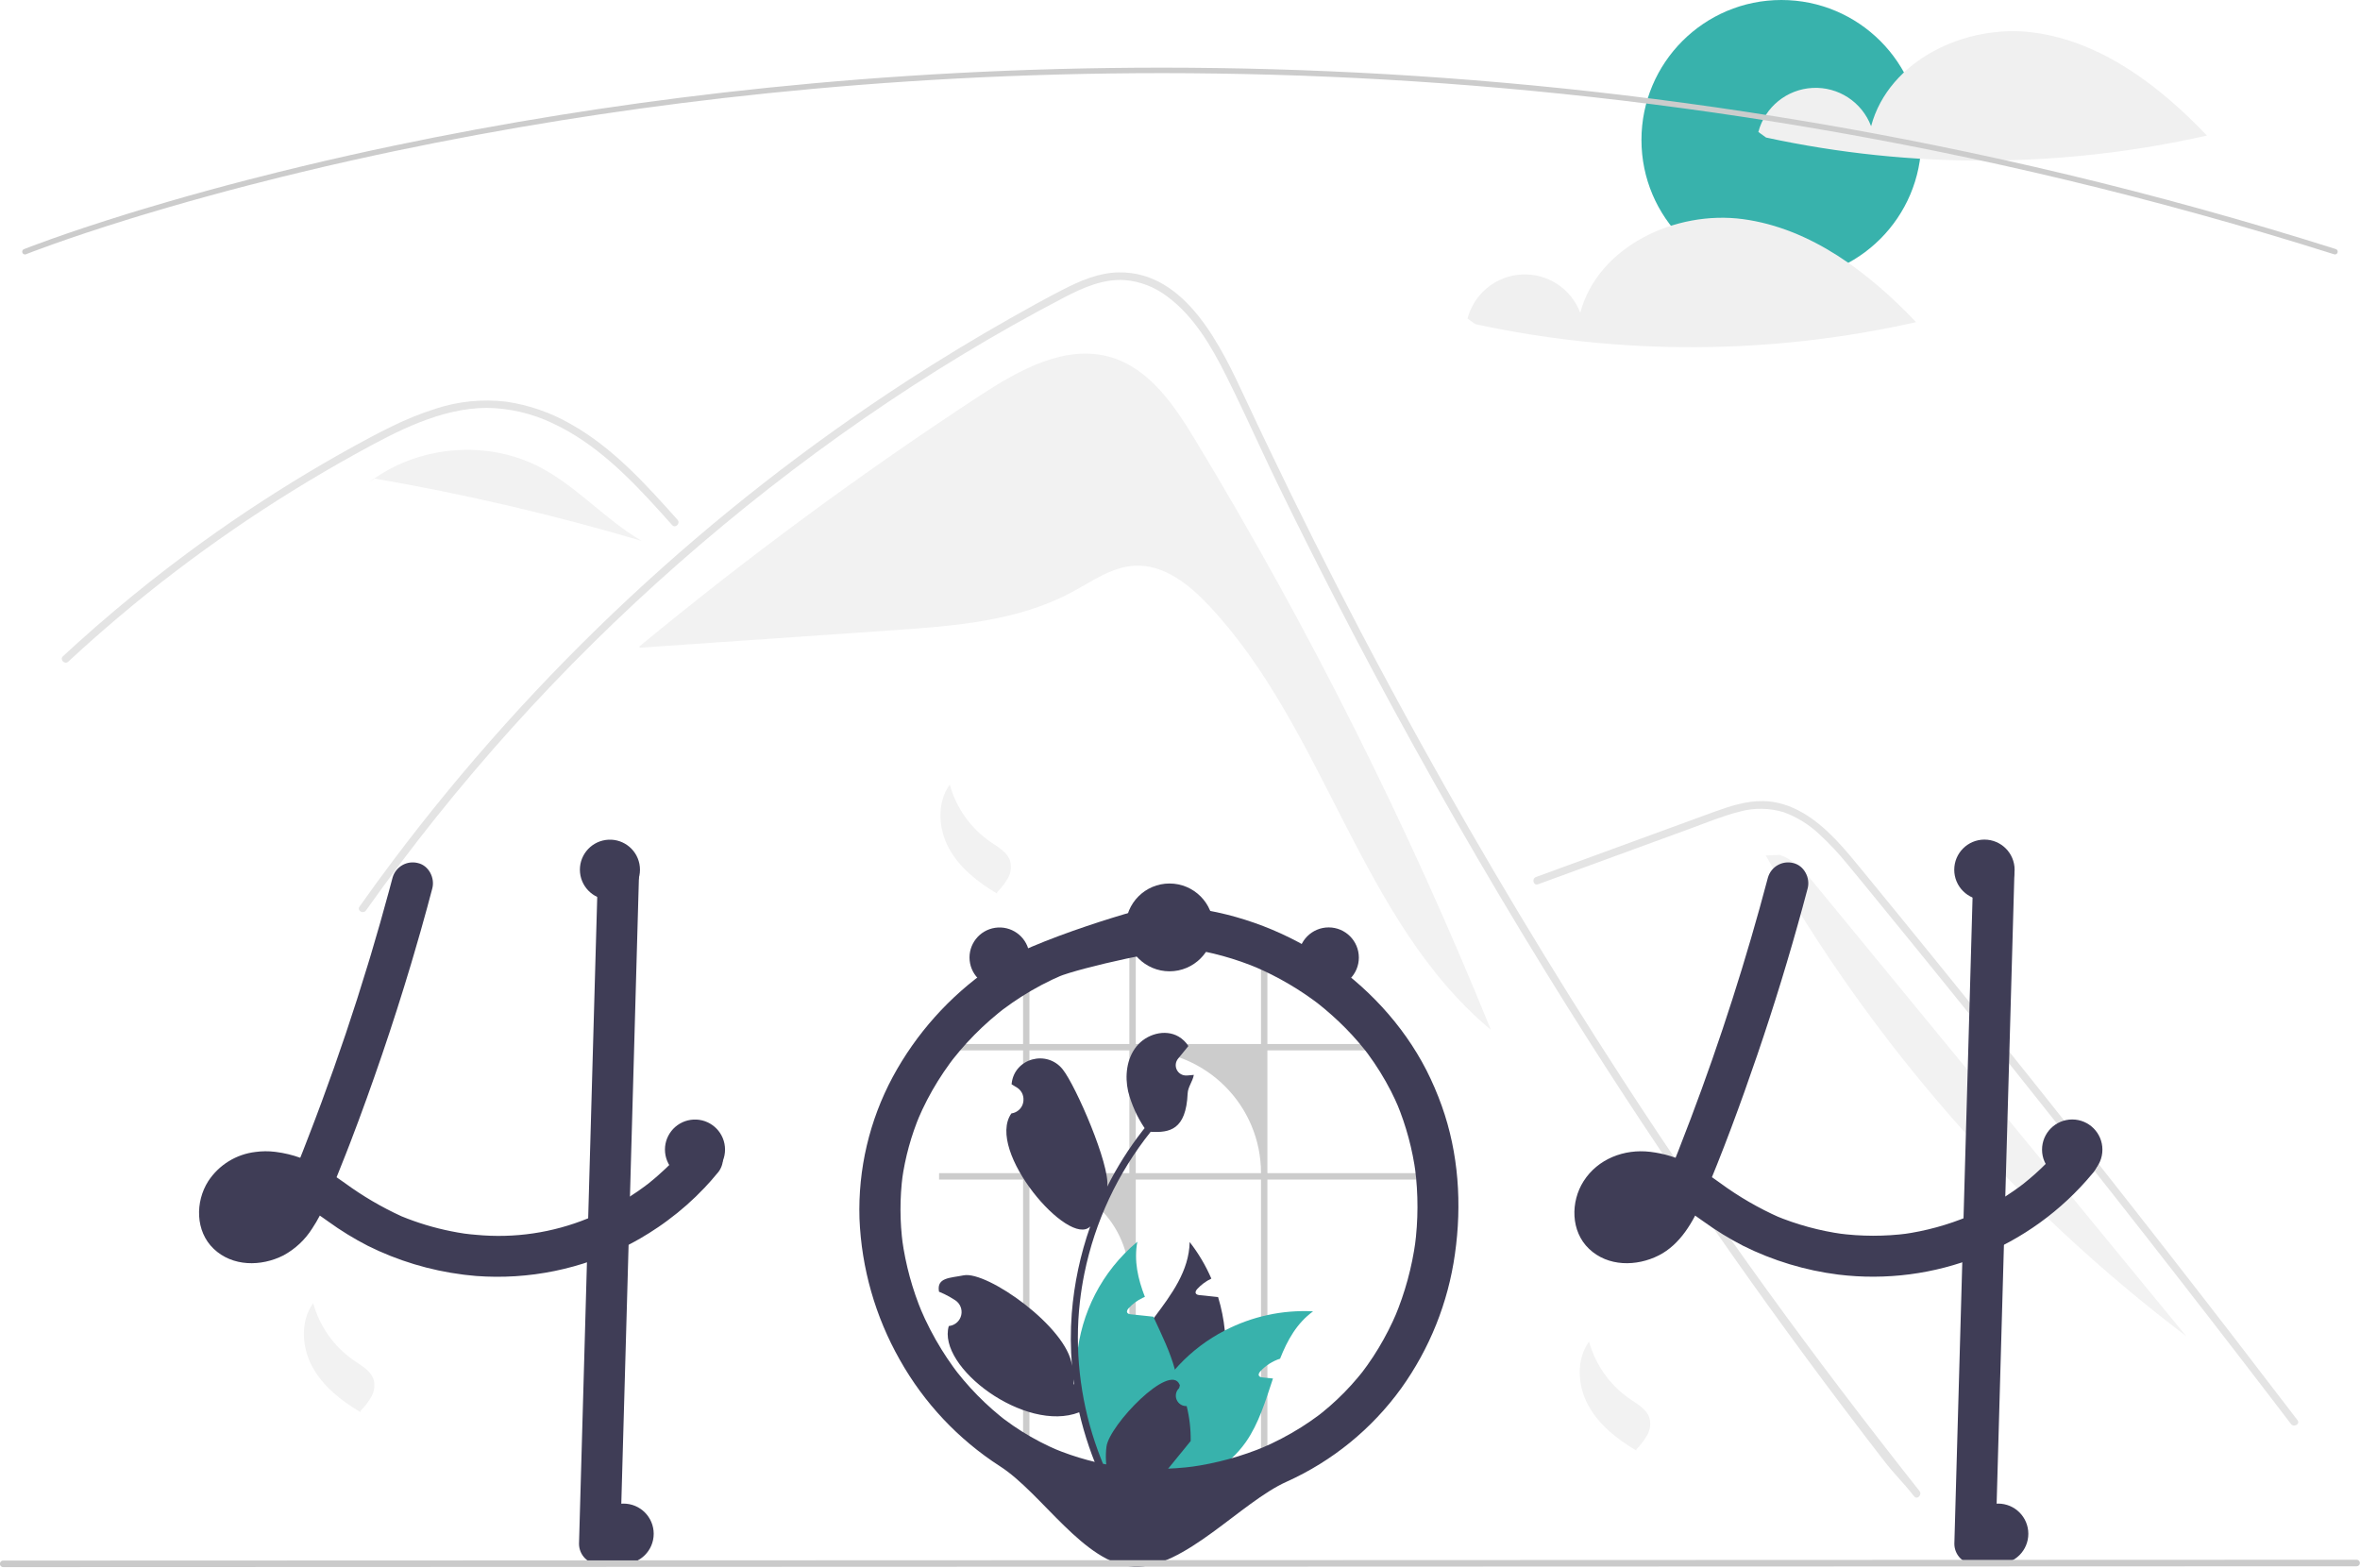
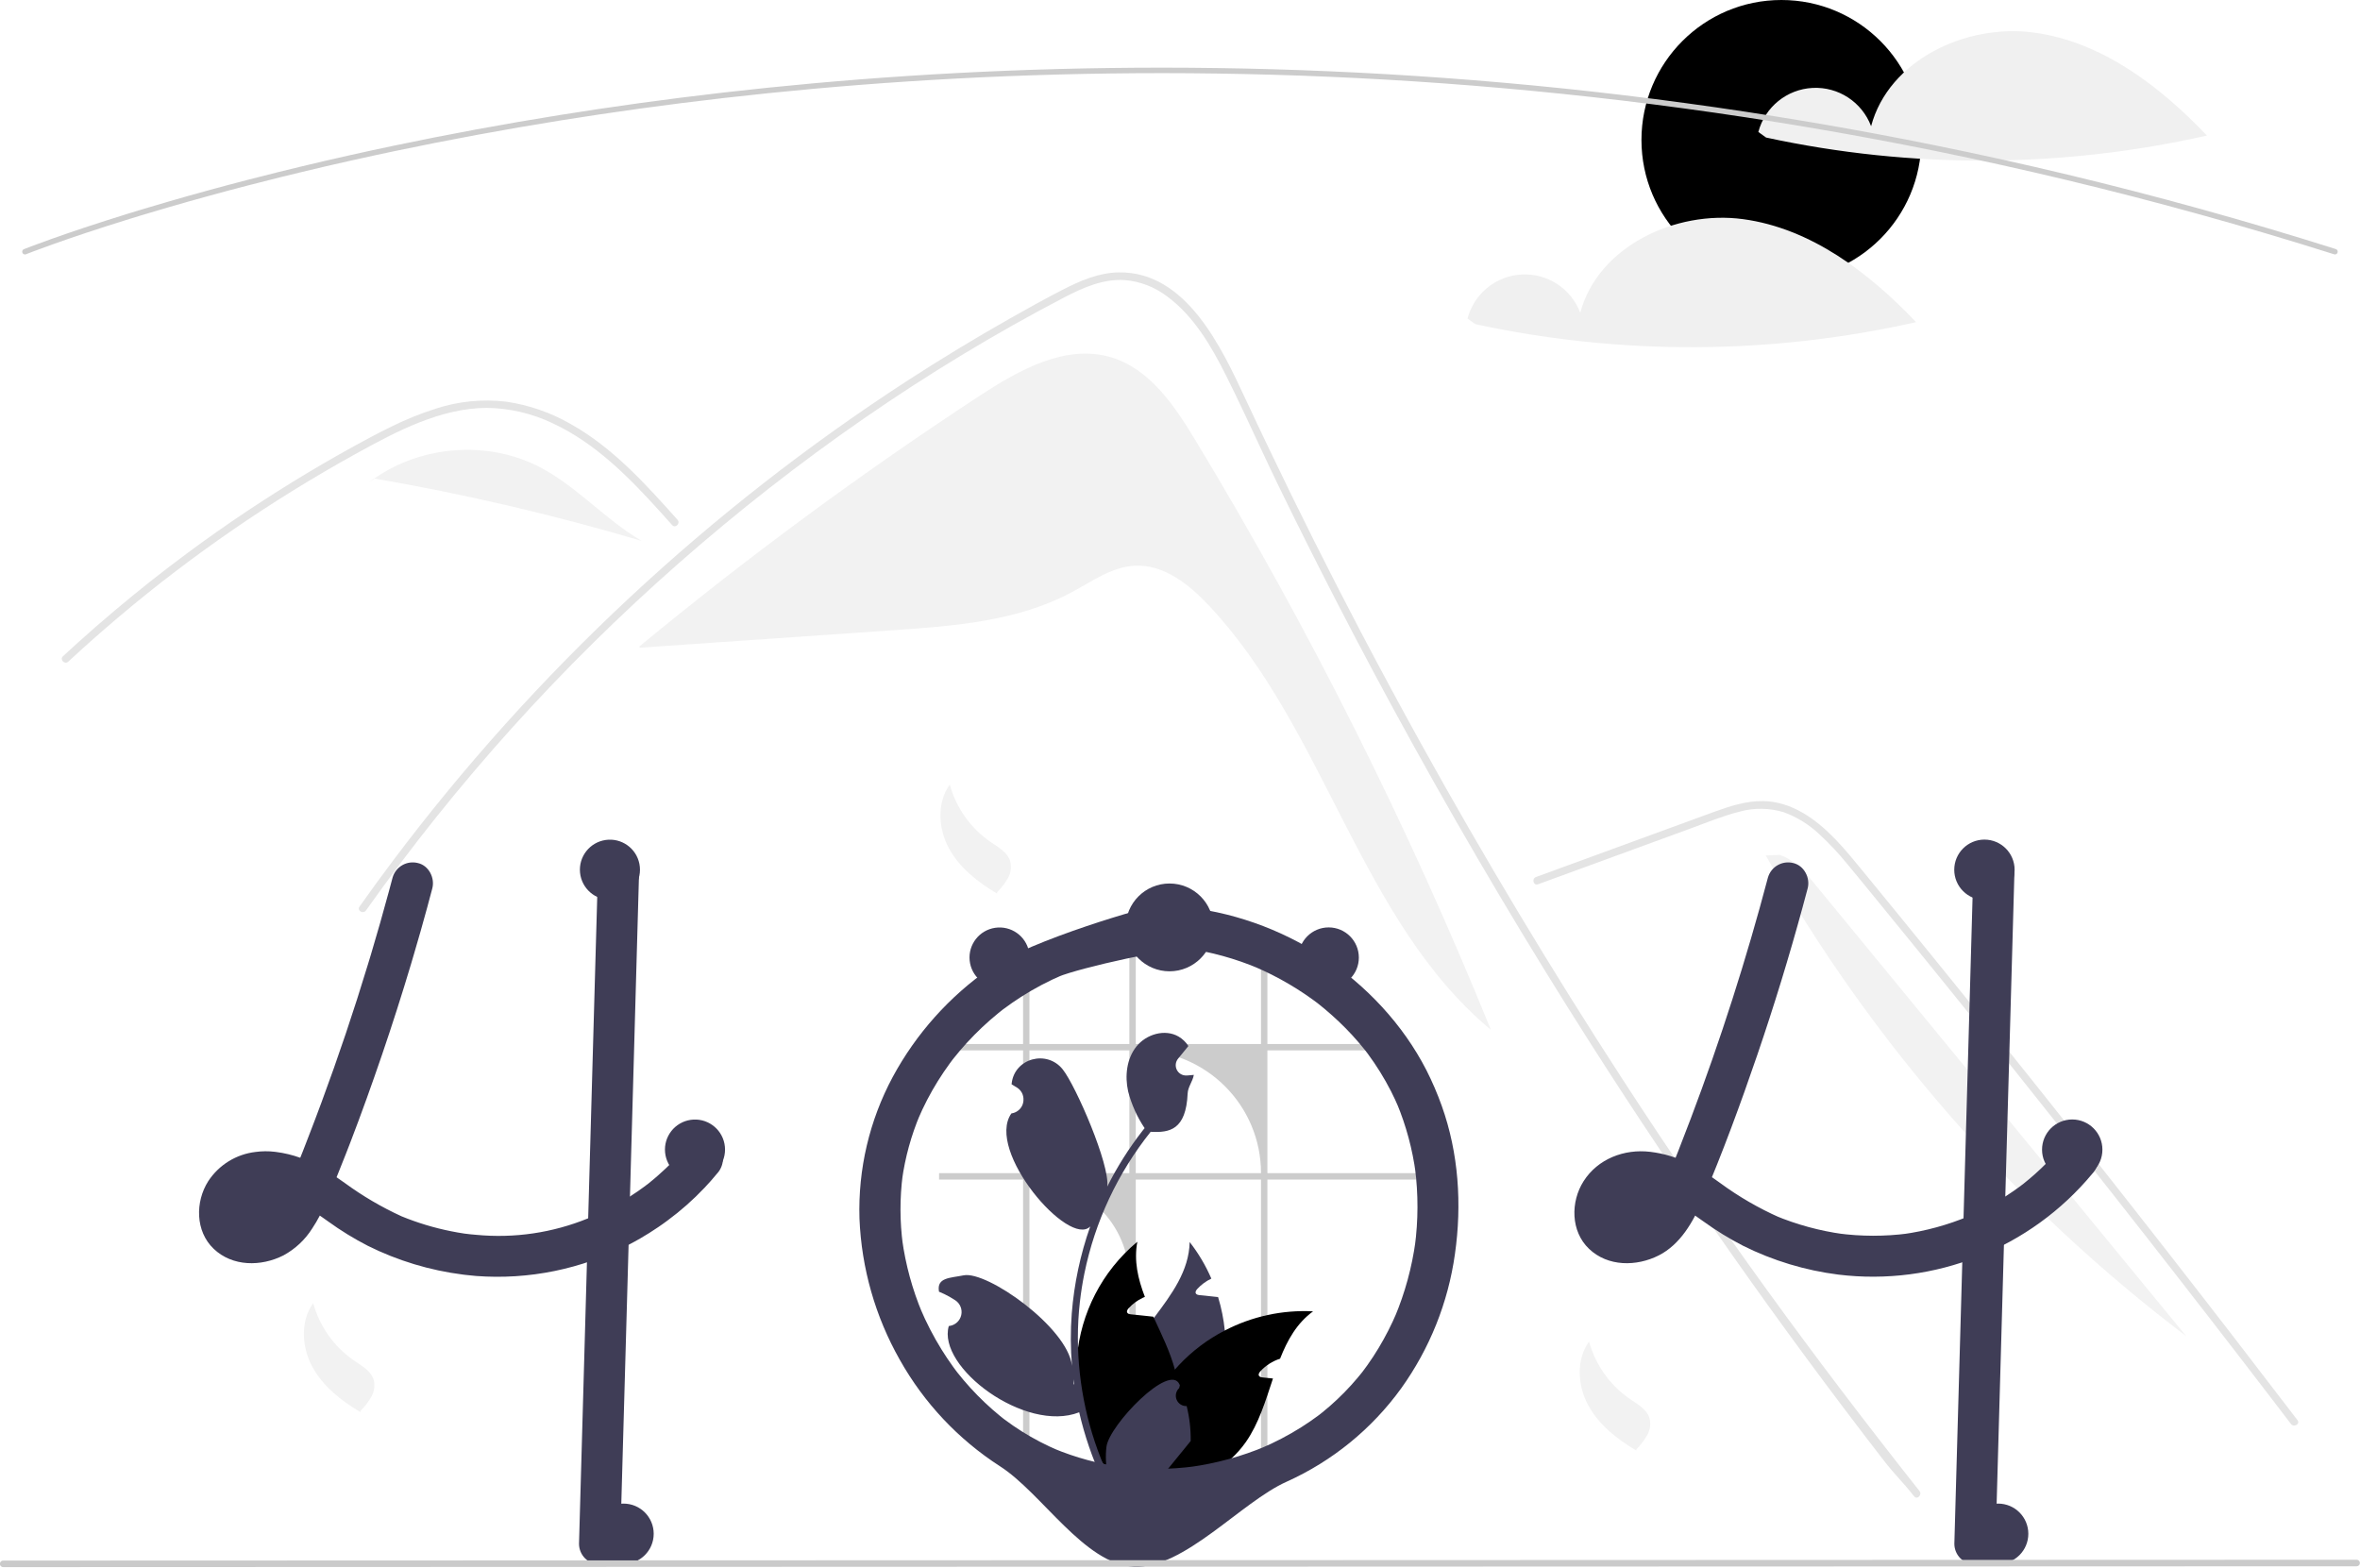
- <svg xmlns="http://www.w3.org/2000/svg" data-name="Layer 1" width="860.131" height="571.148" viewBox="0 0 860.131 571.148">
+ <svg xmlns="http://www.w3.org/2000/svg" class="%2$s" data-name="Layer 1" width="860.131" height="571.148" viewBox="0 0 860.131 571.148">
  <path d="M605.67,324.953c-7.669-12.684-16.757-26.228-30.99-30.37-16.482-4.796-33.413,4.732-47.775,14.135a1392.157,1392.157,0,0,0-123.893,91.283l.043.492q46.226-3.188,92.451-6.376c22.265-1.535,45.296-3.283,64.972-13.816,7.467-3.997,14.745-9.336,23.206-9.708,10.512-.462,19.677,6.879,26.88,14.549,42.607,45.371,54.937,114.754,102.738,154.616A1516.995,1516.995,0,0,0,605.67,324.953Z" transform="translate(-169.9343 -164.426)" fill="#f2f2f2" />
  <path d="M867.571,709.781c-4.712-5.95-6.637-7.343-11.285-13.348q-56.764-73.416-106.708-151.792-33.924-53.23-64.483-108.504-14.549-26.278-28.3-52.969-10.67-20.695-20.865-41.638c-1.944-3.988-3.832-7.994-5.711-12.009-4.428-9.442-8.773-18.93-13.439-28.244-5.317-10.616-11.789-21.745-21.553-28.877a29.405,29.405,0,0,0-15.319-5.895c-7.948-.513-15.282,2.769-22.176,6.353-50.439,26.301-97.659,59.276-140.37,96.798A730.778,730.778,0,0,0,303.322,496.247c-1.008,1.439-3.392.064-2.374-1.384q6.009-8.498,12.257-16.813A734.817,734.817,0,0,1,500.805,303.064q18.248-11.826,37.183-22.542c6.362-3.603,12.752-7.16,19.251-10.497,6.371-3.273,13.137-6.215,20.416-6.325,24.77-.385,37.595,27.667,46.405,46.542q4.153,8.911,8.406,17.766,16.075,33.621,33.387,66.628,10.685,20.379,21.837,40.52,34.707,62.718,73.779,122.897c34.506,53.143,68.737,100.089,108.046,149.785C870.596,709.213,868.662,711.175,867.571,709.781Z" transform="translate(-169.9343 -164.426)" fill="#e4e4e4" />
  <path d="M414.916,355.804c-1.439-1.604-2.869-3.209-4.318-4.813-11.422-12.633-23.679-25.118-39.364-32.361a57.11,57.11,0,0,0-23.927-5.546c-8.562.028-16.932,2.273-24.843,5.418-3.74,1.494-7.398,3.19-11.001,4.996-4.116,2.072-8.159,4.281-12.183,6.509q-11.331,6.27-22.368,13.091-21.961,13.572-42.546,29.216-10.671,8.113-20.902,16.758-9.516,8.031-18.646,16.492c-1.302,1.201-3.245-.743-1.944-1.943,1.604-1.494,3.227-2.979,4.85-4.446q6.875-6.215,13.971-12.193,12.939-10.918,26.549-20.993,21.163-15.676,43.783-29.225,11.304-6.765,22.918-12.963c2.338-1.247,4.703-2.466,7.096-3.621a113.116,113.116,0,0,1,16.868-6.866,60.006,60.006,0,0,1,25.476-2.503,66.327,66.327,0,0,1,23.505,8.131c15.401,8.608,27.346,21.919,38.97,34.909C418.033,355.171,416.099,357.124,414.916,355.804Z" transform="translate(-169.9343 -164.426)" fill="#e4e4e4" />
  <path d="M730.477,486.711l36.905-13.498,18.323-6.702c5.968-2.183,11.921-4.667,18.09-6.23a28.539,28.539,0,0,1,16.374.209,37.738,37.738,0,0,1,12.771,7.917,103.64,103.64,0,0,1,10.475,11.186c3.989,4.794,7.92,9.639,11.868,14.467q24.441,29.891,48.563,60.041,24.121,30.15,47.92,60.556,23.857,30.48,47.385,61.216,2.882,3.765,5.76,7.534c1.06,1.388,3.449.02,2.375-1.388Q983.582,650.974,959.549,620.184q-24.092-30.864-48.516-61.466-24.424-30.601-49.179-60.937-6.167-7.558-12.354-15.099c-3.48-4.241-6.92-8.527-10.736-12.474-7.005-7.245-15.758-13.648-26.234-13.822-6.16-.102-12.121,1.852-17.844,3.923-6.17,2.232-12.325,4.506-18.486,6.759l-37.163,13.592-9.291,3.398c-1.649.603-.937,3.262.731,2.652Z" transform="translate(-169.9343 -164.426)" fill="#e4e4e4" />
  <path d="M366.377,334.526c-18.754-9.639-42.771-7.751-60.005,4.291a855.847,855.847,0,0,1,97.371,22.726C390.46,353.759,380.07,341.563,366.377,334.526Z" transform="translate(-169.9343 -164.426)" fill="#f2f2f2" />
  <path d="M306.188,338.784l-3.61,2.935c1.221-1.027,2.491-1.99,3.795-2.901C306.311,338.807,306.249,338.795,306.188,338.784Z" transform="translate(-169.9343 -164.426)" fill="#f2f2f2" />
  <path d="M831.549,486.846c-3.633-4.422-7.56-9.052-12.994-10.848l-5.073.2A575.436,575.436,0,0,0,966.749,651.418Q899.149,569.132,831.549,486.846Z" transform="translate(-169.9343 -164.426)" fill="#f2f2f2" />
  <path d="M516.084,450.367A37.481,37.481,0,0,0,531.015,471.325c2.82,1.92,6.157,3.762,7.122,7.035a8.379,8.379,0,0,1-.874,6.15,24.884,24.884,0,0,1-3.861,5.041l-.137.512c-6.998-4.147-13.656-9.393-17.522-16.551s-4.406-16.539.341-23.145" transform="translate(-169.9343 -164.426)" fill="#f2f2f2" />
  <path d="M749.084,653.367A37.481,37.481,0,0,0,764.015,674.325c2.82,1.92,6.157,3.762,7.122,7.035a8.379,8.379,0,0,1-.874,6.15,24.884,24.884,0,0,1-3.861,5.041l-.137.512c-6.998-4.147-13.656-9.393-17.522-16.551s-4.406-16.539.341-23.145" transform="translate(-169.9343 -164.426)" fill="#f2f2f2" />
  <path d="M284.084,639.367A37.481,37.481,0,0,0,299.015,660.325c2.82,1.92,6.157,3.762,7.122,7.035a8.379,8.379,0,0,1-.874,6.15,24.884,24.884,0,0,1-3.861,5.041l-.137.512c-6.998-4.147-13.656-9.393-17.522-16.551s-4.406-16.539.341-23.145" transform="translate(-169.9343 -164.426)" fill="#f2f2f2" />
-   <circle cx="649.249" cy="51" r="51" fill="#38b2ac" />
+   <circle cx="649.249" cy="51" r="51" fill="%1$s" />
  <path d="M911.219,176.296c-24.717-3.341-52.935,10.019-59.341,34.124a21.597,21.597,0,0,0-41.094,2.109l2.83,2.027a372.275,372.275,0,0,0,160.659-.726C957.079,195.76,935.935,179.637,911.219,176.296Z" transform="translate(-169.9343 -164.426)" fill="#f0f0f0" />
  <path d="M805.219,244.296c-24.717-3.341-52.935,10.019-59.341,34.124a21.597,21.597,0,0,0-41.094,2.109l2.83,2.027a372.275,372.275,0,0,0,160.659-.726C851.079,263.76,829.935,247.637,805.219,244.296Z" transform="translate(-169.9343 -164.426)" fill="#f0f0f0" />
  <path d="M1020.946,257.154a.982.982,0,0,1-.302-.047C756.237,173.489,523.199,184.424,374.264,208.321c-20.269,3.251-40.591,7.006-60.404,11.161-5.058,1.06-10.306,2.195-15.597,3.378-6.319,1.407-12.554,2.856-18.532,4.306q-3.873.917-7.595,1.849c-3.758.928-7.572,1.895-11.66,2.957-4.568,1.178-9.209,2.413-13.797,3.672a.442.442,0,0,1-.051.015l0.0.001c-5.183,1.415-10.338,2.871-15.323,4.325-2.698.779-5.304,1.548-7.799,2.307-.279.077-.526.151-.776.228l-.536.163c-.311.095-.617.188-.924.275l-.02.006 0.0.001-.812.252c-.968.293-1.912.579-2.841.864-24.545,7.566-38.038,12.949-38.171,13.002a1,1,0,1,1-.744-1.856c.134-.053,13.693-5.463,38.328-13.058.932-.286,1.879-.572,2.85-.866l.754-.234c.026-.01.052-.018.078-.025.305-.087.61-.18.919-.273l.537-.163c.268-.081.531-.161.801-.235,2.479-.754,5.093-1.524,7.798-2.307,4.987-1.455,10.147-2.911,15.334-4.328.016-.006.033-.01.049-.015v-.001c4.604-1.263,9.263-2.503,13.845-3.685,4.094-1.063,7.915-2.032,11.68-2.962q3.738-.93,7.609-1.853c5.985-1.451,12.233-2.902,18.563-4.312,5.299-1.184,10.556-2.322,15.622-3.383,19.843-4.162,40.198-7.923,60.497-11.179C523.096,182.415,756.467,171.463,1021.246,255.201a1.0 1,0,0,1-.301,1.953Z" transform="translate(-169.9343 -164.426)" fill="#ccc" />
  <path d="M432.923,584.266a6.729,6.729,0,0,0-1.7-2.67,6.43,6.43,0,0,0-.92-.71c-2.61-1.74-6.51-2.13-8.99,0a5.81,5.81,0,0,0-.69.71q-1.11,1.365-2.28,2.67c-1.28,1.46-2.59,2.87-3.96,4.24-.39.38-.78.77-1.18,1.15-.23.23-.46.45-.69.67-.88.84-1.78,1.65-2.69,2.45-.48.43-.96.85-1.45,1.26-.73.61-1.46,1.22-2.2,1.81-.07.05-.14.1-.21.16-.02.01-.03.03-.05.04-.01,0-.02,0-.03.02a.179.179,0,0,0-.07.05c-.22.15-.37.25-.48.34.04-.02.08-.05.12-.07-.18.14-.37.28-.55.42-1.75,1.29-3.54,2.53-5.37,3.69a99.21,99.21,0,0,1-14.22,7.55c-.33.13-.67.27-1.01.4a85.97,85.97,0,0,1-40.85,6.02q-2.13-.165-4.26-.45c-1.64-.24-3.27-.53-4.89-.86a97.932,97.932,0,0,1-18.02-5.44,118.652,118.652,0,0,1-20.66-12.12c-1-.71-2.01-1.42-3.02-2.11,1.15-2.82,2.28-5.64,3.38-8.48.55-1.37,1.08-2.74,1.6-4.12,4.09-10.63,7.93-21.36,11.61-32.13q5.58-16.365,10.53-32.92.51-1.68.99-3.36,2.595-8.745,4.98-17.53c.15-.57.31-1.13.45-1.7q.69-2.52,1.35-5.04c1-3.79-1.26-8.32-5.24-9.23a7.634,7.634,0,0,0-9.22,5.24c-.43,1.62-.86,3.23-1.3,4.85q-3.165,11.745-6.66,23.41-.51,1.68-1.02,3.36-7.71,25.41-16.93,50.31-1.11,3.015-2.25,6.01c-.37.98-.74,1.96-1.12,2.94-.73,1.93-1.48,3.86-2.23,5.79-.43,1.13-.87,2.26-1.31,3.38-.29.71-.57,1.42-.85,2.12a41.809,41.809,0,0,0-8.81-2.12l-.48-.06a27.397,27.397,0,0,0-7.01.06,23.914,23.914,0,0,0-17.24,10.66c-4.77,7.51-4.71,18.25,1.98,24.63,6.89,6.57,17.32,6.52,25.43,2.41a28.351,28.351,0,0,0,10.52-9.86,50.569,50.569,0,0,0,2.74-4.65c.21.14.42.28.63.43.8.56,1.6,1.13,2.39,1.69a111.738,111.738,0,0,0,14.51,8.91,108.359,108.359,0,0,0,34.62,10.47c.27.03.53.07.8.1,1.33.17,2.67.3,4.01.41a103.782,103.782,0,0,0,55.58-11.36q2.175-1.125,4.31-2.36,3.315-1.92,6.48-4.08c1.15-.78,2.27-1.57,3.38-2.4a101.042,101.042,0,0,0,13.51-11.95q2.355-2.475,4.51-5.11a8.061,8.061,0,0,0,2.2-5.3A7.564,7.564,0,0,0,432.923,584.266Zm-165.59,23.82c.21-.15.42-.31.62-.47C267.893,607.766,267.603,607.936,267.333,608.086Zm3.21-3.23c-.23.26-.44.52-.67.78a23.366,23.366,0,0,1-2.25,2.2c-.11.1-.23.2-.35.29a.01.01,0,0,0-.01.01,3.804,3.804,0,0,0-.42.22q-.645.39-1.32.72a17.005,17.005,0,0,1-2.71.75,16.799,16.799,0,0,1-2.13.02h-.02a14.823,14.823,0,0,1-1.45-.4c-.24-.12-.47-.26-.7-.4-.09-.08-.17-.16-.22-.21a2.44,2.44,0,0,1-.27-.29.01.01,0,0,0-.01-.01c-.11-.2-.23-.4-.34-.6a.031.031,0,0,1-.01-.02c-.08-.25-.15-.51-.21-.77a12.511,12.511,0,0,1,.01-1.37,13.467,13.467,0,0,1,.54-1.88,11.068,11.068,0,0,1,.69-1.26c.02-.04.12-.2.23-.38.01-.01.01-.01.01-.02.15-.17.3-.35.46-.51.27-.3.56-.56.85-.83a18.022,18.022,0,0,1,1.75-1.01,19.481,19.481,0,0,1,2.93-.79,24.989,24.989,0,0,1,4.41.04,30.301,30.301,0,0,1,4.1,1.01,36.945,36.945,0,0,1-2.77,4.54C270.623,604.746,270.583,604.806,270.543,604.856Zm-11.12-3.29a2.18,2.18,0,0,1-.31.39A1.409,1.409,0,0,1,259.423,601.566Z" transform="translate(-169.9343 -164.426)" fill="#3f3d56" />
  <path d="M402.863,482.136q-.135,4.71-.27,9.42-.285,10.455-.59,20.92-.315,11.775-.66,23.54-.165,6.075-.34,12.15-.465,16.365-.92,32.72c-.03,1.13-.07,2.25-.1,3.38q-.225,8.115-.45,16.23-.255,8.805-.5,17.61-.18,6.6-.37,13.21-1.35,47.895-2.7,95.79a7.648,7.648,0,0,1-7.5,7.5,7.561,7.561,0,0,1-7.5-7.5q.75-26.94,1.52-53.88.675-24.36,1.37-48.72.225-8.025.45-16.06.345-12.09.68-24.18c.03-1.13.07-2.25.1-3.38.02-.99.05-1.97.08-2.96q.66-23.475,1.32-46.96.27-9.24.52-18.49.3-10.545.6-21.08c.09-3.09.17-6.17.26-9.26a7.648,7.648,0,0,1,7.5-7.5A7.561,7.561,0,0,1,402.863,482.136Z" transform="translate(-169.9343 -164.426)" fill="#3f3d56" />
  <path d="M814.291,484.217a893.238,893.238,0,0,1-28.161,87.941c-3.007,7.946-6.083,15.877-9.371,23.712l.756-1.792a54.583,54.583,0,0,1-5.59,10.612q-.229.321-.467.636,1.166-1.49.443-.589c-.254.301-.505.602-.768.895a23.664,23.664,0,0,1-2.249,2.203q-.301.258-.612.504l.938-.729c-.109.257-.873.597-1.111.743a18.254,18.254,0,0,1-2.405,1.219l1.792-.756a19.086,19.086,0,0,1-4.231,1.161l1.994-.268a17.021,17.021,0,0,1-4.298.046l1.994.268a14.002,14.002,0,0,1-3.405-.917l1.792.756a12.012,12.012,0,0,1-1.679-.896c-.271-.177-1.105-.809-.015.025,1.133.866.146.074-.088-.156-.194-.192-.37-.4-.56-.595-.882-.905.996,1.557.397.499a18.182,18.182,0,0,1-.878-1.637l.756,1.792a11.925,11.925,0,0,1-.728-2.651l.268,1.994a13.651,13.651,0,0,1-.003-3.405l-.268,1.994a15.964,15.964,0,0,1,.995-3.68l-.756,1.792a16.729,16.729,0,0,1,1.178-2.298,6.729,6.729,0,0,1,.729-1.071c.049.016-1.269,1.513-.569.757.183-.198.354-.406.539-.602.296-.314.614-.601.926-.898,1.045-.994-1.462.966-.257.179a19.049,19.049,0,0,1,2.749-1.499l-1.792.756a20.311,20.311,0,0,1,4.995-1.34l-1.994.268a25.628,25.628,0,0,1,6.461.076l-1.994-.268a33.211,33.211,0,0,1,7.892,2.22l-1.792-.756c5.39,2.314,10.163,5.749,14.928,9.118a111.95,111.95,0,0,0,14.506,8.906,108.388,108.388,0,0,0,34.622,10.474,103.933,103.933,0,0,0,92.586-36.752,8.078,8.078,0,0,0,2.197-5.303,7.632,7.632,0,0,0-2.197-5.303c-2.752-2.526-7.949-3.239-10.607,0a95.636,95.636,0,0,1-8.107,8.727q-2.017,1.914-4.142,3.71-1.214,1.026-2.461,2.011c-.393.311-1.619,1.138.263-.197-.431.306-.845.64-1.271.955a99.269,99.269,0,0,1-20.332,11.565l1.792-.756a96.836,96.836,0,0,1-24.171,6.622l1.994-.268a97.643,97.643,0,0,1-25.754-.038l1.994.268a99.8,99.8,0,0,1-24.857-6.77l1.792.756a116.025,116.025,0,0,1-21.736-12.591,86.877,86.877,0,0,0-11.113-6.994,42.824,42.824,0,0,0-14.438-4.389c-9.439-1.111-19.057,2.566-24.246,10.72-4.776,7.505-4.714,18.244,1.974,24.625,6.888,6.572,17.318,6.517,25.436,2.406,7.817-3.959,12.513-12.185,15.815-19.942,7.431-17.455,14.01-35.314,20.14-53.263q9.097-26.637,16.499-53.813.917-3.366,1.807-6.739c1.001-3.789-1.261-8.32-5.238-9.226a7.633,7.633,0,0,0-9.226,5.238Z" transform="translate(-169.9343 -164.426)" fill="#3f3d56" />
  <path d="M889.124,482.136l-2.7,95.793-2.685,95.294-1.518,53.884a7.565,7.565,0,0,0,7.5,7.5,7.649,7.649,0,0,0,7.5-7.5l2.7-95.793,2.685-95.294,1.518-53.884a7.565,7.565,0,0,0-7.5-7.5,7.649,7.649,0,0,0-7.5,7.5Z" transform="translate(-169.9343 -164.426)" fill="#3f3d56" />
  <path d="M629.526,700.361h2.329V594.319h54.329v-2.323H631.855V547.252H673.81q-.923-1.173-1.899-2.317H631.855V515.382c-.77-.328-1.547-.645-2.329-.944V544.935h-45.652V507.07c-.782.036-1.553.09-2.329.155v37.71h-36.42V516.684c-.782.346-1.553.711-2.317,1.093V544.935h-30.616v2.317h30.616v44.744h-30.616v2.323h30.616V700.361h2.317V594.319a36.413,36.413,0,0,1,36.42,36.42v69.622h2.329V594.319h45.652Zm-84.401-108.365V547.252h36.42v44.744Zm38.749,0V547.252h.914a44.741,44.741,0,0,1,44.738,44.744Z" transform="translate(-169.9343 -164.426)" opacity="0.2" />
  <path d="M615.303,668.566a63.059,63.059,0,0,1-20.05,33.7c-.74.64-1.48,1.26-2.25,1.87q-2.805.255-5.57.52c-1.53.14-3.04.29-4.54.43l-.27.03-.19-1.64-.76-6.64a37.623,37.623,0,0,1-3.3-32.44c2.64-7.12,7.42-13.41,12.12-19.65,6.49-8.62,12.8-17.14,13.03-27.65a60.544,60.544,0,0,1,7.9,13.33,16.432,16.432,0,0,0-5.12,3.77c-.41.45-.82,1.08-.54,1.62.24.46.84.57,1.36.63,1.25.13,2.51.26,3.76.39,1,.11,2,.21,3,.32a63.99,63.99,0,0,1,2.45,12.18A61.189,61.189,0,0,1,615.303,668.566Z" transform="translate(-169.9343 -164.426)" fill="#3f3d56" />
-   <path d="M648.503,642.356c-5.9,4.29-9.35,10.46-12.03,17.26a16.628,16.628,0,0,0-7.17,4.58c-.41.45-.82,1.08-.54,1.62.24.46.84.57,1.36.63,1.25.13,2.51.26,3.76.39-2.68,8.04-5.14,16.36-9.88,23.15a36.989,36.989,0,0,1-12.03,10.91,38.492,38.492,0,0,1-4.02,1.99q-7.62.585-14.95,1.25-2.805.255-5.57.52c-1.53.14-3.04.29-4.54.43q-.015-.825,0-1.65a63.304,63.304,0,0,1,15.25-39.86c.45-.52.91-1.03,1.38-1.54a61.792,61.792,0,0,1,16.81-12.7A62.654,62.654,0,0,1,648.503,642.356Z" transform="translate(-169.9343 -164.426)" fill="#38b2ac" />
-   <path d="M589.163,699.526l-1.15,3.4-.58,1.73c-1.53.14-3.04.29-4.54.43l-.27.03c-1.66.17-3.31.34-4.96.51-.43-.5-.86-1.01-1.28-1.53a62.03,62.03,0,0,1,8.07-87.11c-1.32,6.91.22,13.53,2.75,20.1-.27.11-.53.22-.78.34a16.432,16.432,0,0,0-5.12,3.77c-.41.45-.82,1.08-.54,1.62.24.46.84.57,1.36.63,1.25.13,2.51.26,3.76.39,1,.11,2,.21,3,.32q.705.075,1.41.15c.07.15.13.29.2.44,2.85,6.18,5.92,12.39,7.65,18.83a43.666,43.666,0,0,1,1.02,4.91A37.604,37.604,0,0,1,589.163,699.526Z" transform="translate(-169.9343 -164.426)" fill="#38b2ac" />
+   <path d="M648.503,642.356c-5.9,4.29-9.35,10.46-12.03,17.26a16.628,16.628,0,0,0-7.17,4.58c-.41.45-.82,1.08-.54,1.62.24.46.84.57,1.36.63,1.25.13,2.51.26,3.76.39-2.68,8.04-5.14,16.36-9.88,23.15a36.989,36.989,0,0,1-12.03,10.91,38.492,38.492,0,0,1-4.02,1.99q-7.62.585-14.95,1.25-2.805.255-5.57.52c-1.53.14-3.04.29-4.54.43q-.015-.825,0-1.65a63.304,63.304,0,0,1,15.25-39.86c.45-.52.91-1.03,1.38-1.54a61.792,61.792,0,0,1,16.81-12.7A62.654,62.654,0,0,1,648.503,642.356Z" transform="translate(-169.9343 -164.426)" fill="%1$s" />
+   <path d="M589.163,699.526l-1.15,3.4-.58,1.73c-1.53.14-3.04.29-4.54.43l-.27.03c-1.66.17-3.31.34-4.96.51-.43-.5-.86-1.01-1.28-1.53a62.03,62.03,0,0,1,8.07-87.11c-1.32,6.91.22,13.53,2.75,20.1-.27.11-.53.22-.78.34a16.432,16.432,0,0,0-5.12,3.77c-.41.45-.82,1.08-.54,1.62.24.46.84.57,1.36.63,1.25.13,2.51.26,3.76.39,1,.11,2,.21,3,.32q.705.075,1.41.15c.07.15.13.29.2.44,2.85,6.18,5.92,12.39,7.65,18.83a43.666,43.666,0,0,1,1.02,4.91A37.604,37.604,0,0,1,589.163,699.526Z" transform="translate(-169.9343 -164.426)" fill="%1$s" />
  <path d="M689.821,554.487c-8.609-16.792-21.946-30.921-37.632-41.304a114.237,114.237,0,0,0-52.563-18.38q-3.69-.335-7.399-.393c-2.921-.044-46.866,12.632-61.587,22.982a114.295,114.295,0,0,0-35.333,39.527,102.5,102.5,0,0,0-12.126,51.633,113.564,113.564,0,0,0,14.703,51.476,110.475,110.475,0,0,0,36.444,38.746C549.667,708.561,565.074,734.51,583.183,735.426c18.246.923,39.054-23.555,55.695-30.987a104.425,104.425,0,0,0,41.726-34.005,110.25,110.25,0,0,0,19.599-48.948c2.574-18.083,1.374-36.733-4.801-54.016a111.86,111.86,0,0,0-5.58-12.983c-1.78-3.505-6.996-4.796-10.261-2.691a7.68,7.68,0,0,0-2.691,10.261q1.568,3.088,2.915,6.278l-.756-1.792a101.151,101.151,0,0,1,6.876,25.538l-.268-1.994a109.229,109.229,0,0,1-.066,28.683l.268-1.994a109.734,109.734,0,0,1-7.555,27.674l.756-1.792a104.212,104.212,0,0,1-6.672,13.098q-1.923,3.186-4.081,6.222c-.632.888-1.283,1.761-1.939,2.631-.856,1.136,1.167-1.483.282-.369-.151.19-.3.38-.452.569q-.681.852-1.382,1.688a93.613,93.613,0,0,1-10.176,10.384q-1.366,1.192-2.778,2.331c-.469.378-.932.773-1.421,1.125.019-.013,1.58-1.199.656-.511-.29.216-.579.436-.87.652q-2.91,2.156-5.974,4.092a103.485,103.485,0,0,1-14.756,7.713l1.792-.756a109.215,109.215,0,0,1-27.597,7.552l1.994-.268a108.154,108.154,0,0,1-28.589.051l1.994.268a99.835,99.835,0,0,1-25.095-6.784l1.792.756a93.643,93.643,0,0,1-13.416-6.991q-3.174-2-6.184-4.247c-.286-.214-.57-.43-.855-.645-.915-.691.658.51.67.518a19.169,19.169,0,0,1-1.535-1.225q-1.454-1.184-2.861-2.422a101.989,101.989,0,0,1-10.493-10.709q-1.213-1.434-2.374-2.911c-.335-.426-.947-1.29.404.529-.178-.239-.362-.474-.542-.712q-.647-.858-1.276-1.728-2.203-3.048-4.188-6.246a109.29,109.29,0,0,1-7.805-15.108l.756,1.792a106.588,106.588,0,0,1-7.34-26.837l.268,1.994a97.866,97.866,0,0,1-.048-25.636l-.268,1.994A94.673,94.673,0,0,1,505.276,570.55l-.756,1.792a101.557,101.557,0,0,1,7.195-13.856q2.066-3.323,4.378-6.485.525-.718,1.062-1.428c.324-.428,1.215-1.493-.305.388.149-.184.293-.374.439-.56q1.269-1.608,2.6-3.165A107.402,107.402,0,0,1,530.772,536.215q1.474-1.292,2.995-2.529.691-.562,1.391-1.113c.187-.147.376-.291.562-.439-1.997,1.59-.555.433-.102.093q3.134-2.348,6.435-4.461a103.644,103.644,0,0,1,15.387-8.108l-1.792.756c7.76-3.258,42.141-10.949,48.394-10.11l-1.994-.268A106.225,106.225,0,0,1,628.768,517.419l-1.792-.756a110.313,110.313,0,0,1,12.6,6.329q3.043,1.784,5.967,3.763,1.384.937,2.738,1.915.677.489,1.346.989c.248.185.494.373.741.558,1.039.779-1.431-1.128-.342-.267a110.843,110.843,0,0,1,10.368,9.253q2.401,2.445,4.637,5.045,1.147,1.334,2.246,2.708c.364.455,1.605,2.101.084.085.372.493.747.982,1.114,1.479a97.977,97.977,0,0,1,8.392,13.538c1.793,3.498,6.987,4.802,10.261,2.691A7.677,7.677,0,0,0,689.821,554.487Z" transform="translate(-169.9343 -164.426)" fill="#3f3d56" />
  <path d="M602.431,676.882a3.78,3.78,0,0,1-2.739-6.551c.095-.379.164-.651.259-1.03q-.051-.124-.103-.247c-3.48-8.298-25.685,14.833-26.645,22.632a30.029,30.029,0,0,0,.527,10.328A120.392,120.392,0,0,1,562.778,652.01a116.202,116.202,0,0,1,.721-12.963q.597-5.293,1.657-10.511a121.787,121.787,0,0,1,24.151-51.616c6.874.384,12.898-.663,13.48-13.985.103-2.37,1.861-4.422,2.248-6.756-.656.086-1.323.14-1.979.183-.204.011-.42.021-.624.032l-.077.003a3.745,3.745,0,0,1-3.076-6.101q.425-.523.851-1.046c.43-.538.871-1.065,1.302-1.603a1.865,1.865,0,0,0,.14-.161c.495-.613.99-1.216,1.485-1.829a10.829,10.829,0,0,0-3.55-3.432c-4.959-2.905-11.801-.893-15.384,3.593-3.593,4.486-4.271,10.779-3.023,16.384a43.398,43.398,0,0,0,6.003,13.383c-.269.344-.549.678-.818,1.022a122.574,122.574,0,0,0-12.794,20.268c1.016-7.939-11.412-36.608-16.218-42.681-5.773-7.294-17.611-4.111-18.628,5.136q-.015.134-.029.268,1.071.604,2.096,1.282a5.127,5.127,0,0,1-2.067,9.33l-.105.016c-9.556,13.644,21.077,49.155,28.745,41.181a125.11,125.11,0,0,0-6.734,31.693,118.664,118.664,0,0,0,.086,19.16l-.032-.226C558.902,648.154,529.674,627.514,521.139,629.233c-4.917.99-9.76.765-9.013,5.725q.018.119.036.237a34.442,34.442,0,0,1,3.862,1.861q1.071.604,2.096,1.282a5.127,5.127,0,0,1-2.067,9.33l-.105.016c-.075.011-.14.022-.215.032-4.35,14.966,27.907,39.12,47.518,31.435h.011a125.075,125.075,0,0,0,8.402,24.528H601.679c.108-.334.204-.678.301-1.011a34.102,34.102,0,0,1-8.305-.495c2.227-2.733,4.454-5.487,6.681-8.219a1.861,1.861,0,0,0,.14-.161c1.13-1.398,2.27-2.786,3.399-4.185l.001-.002a49.952,49.952,0,0,0-1.464-12.725Zm-34.371-67.613.016-.021-.016.043Zm-6.648,59.932-.258-.581c.011-.42.011-.839,0-1.269,0-.118-.021-.237-.021-.355.097.742.183,1.485.29,2.227Z" transform="translate(-169.9343 -164.426)" fill="#3f3d56" />
  <circle cx="95.249" cy="439" r="11" fill="#3f3d56" />
  <circle cx="227.249" cy="559" r="11" fill="#3f3d56" />
  <circle cx="728.249" cy="559" r="11" fill="#3f3d56" />
  <circle cx="755.249" cy="419" r="11" fill="#3f3d56" />
  <circle cx="723.249" cy="317" r="11" fill="#3f3d56" />
  <path d="M434.183,583.426a10.949,10.949,0,1,1-.21-2.16A10.992,10.992,0,0,1,434.183,583.426Z" transform="translate(-169.9343 -164.426)" fill="#3f3d56" />
  <circle cx="484.249" cy="349" r="11" fill="#3f3d56" />
  <path d="M545.183,513.426a10.949,10.949,0,1,1-.21-2.16A10.992,10.992,0,0,1,545.183,513.426Z" transform="translate(-169.9343 -164.426)" fill="#3f3d56" />
  <path d="M403.183,481.426a10.949,10.949,0,1,1-.21-2.16A10.992,10.992,0,0,1,403.183,481.426Z" transform="translate(-169.9343 -164.426)" fill="#3f3d56" />
  <circle cx="599.249" cy="443" r="11" fill="#3f3d56" />
  <circle cx="426.249" cy="338" r="16" fill="#3f3d56" />
  <path d="M1028.875,735.267l-857.75.307a1.191,1.191,0,1,1,0-2.381l857.75-.307a1.191,1.191,0,0,1,0,2.381Z" transform="translate(-169.9343 -164.426)" fill="#cacaca" />
</svg>
